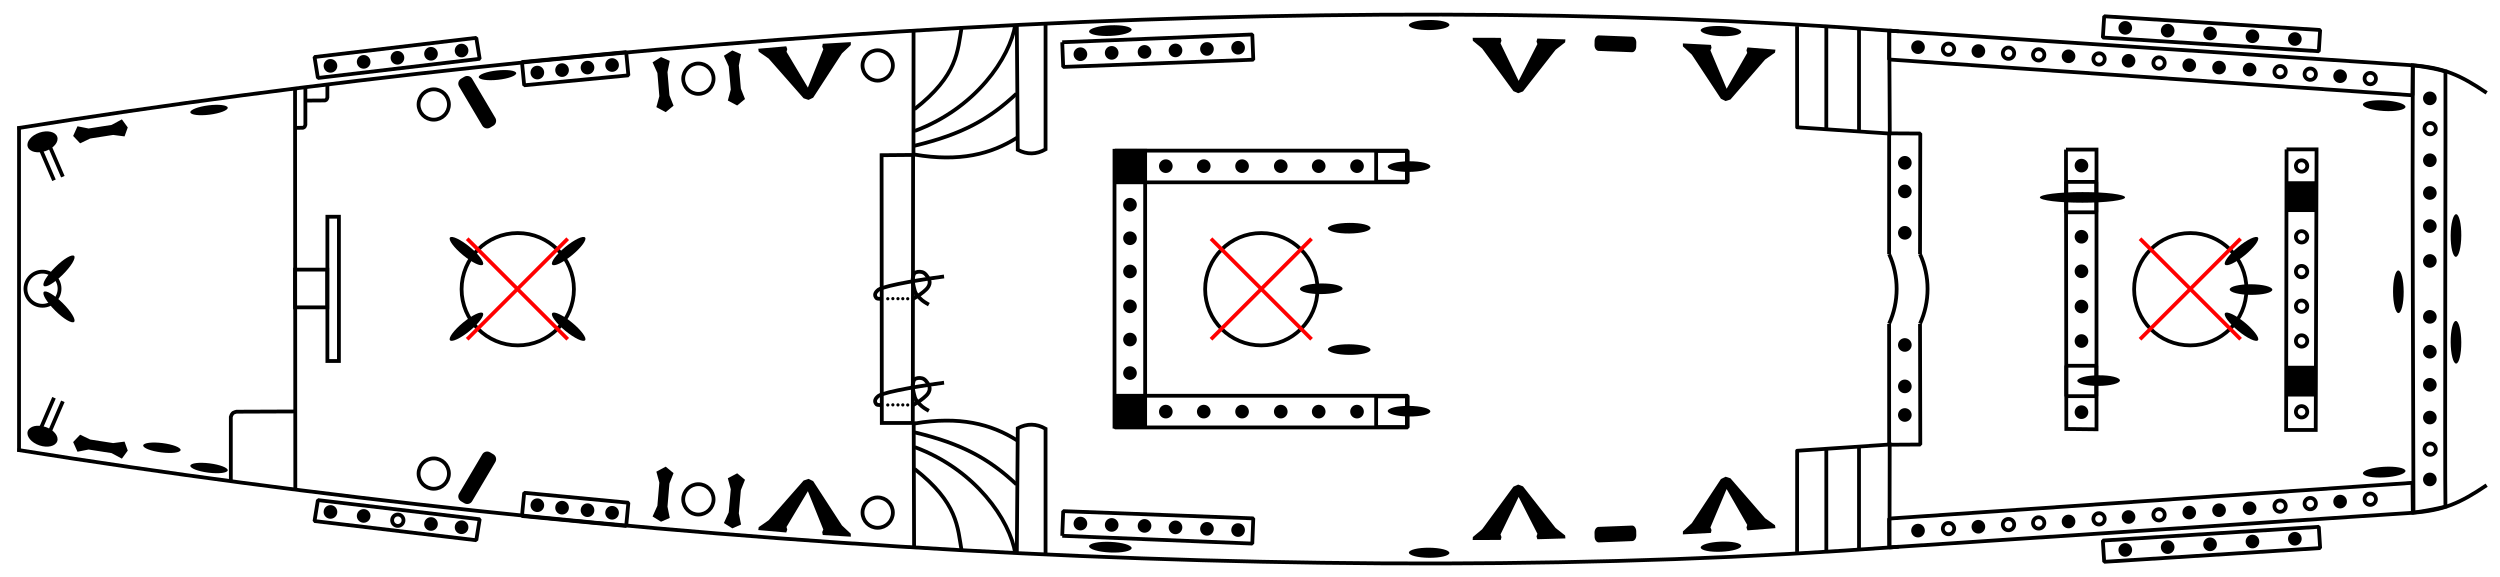
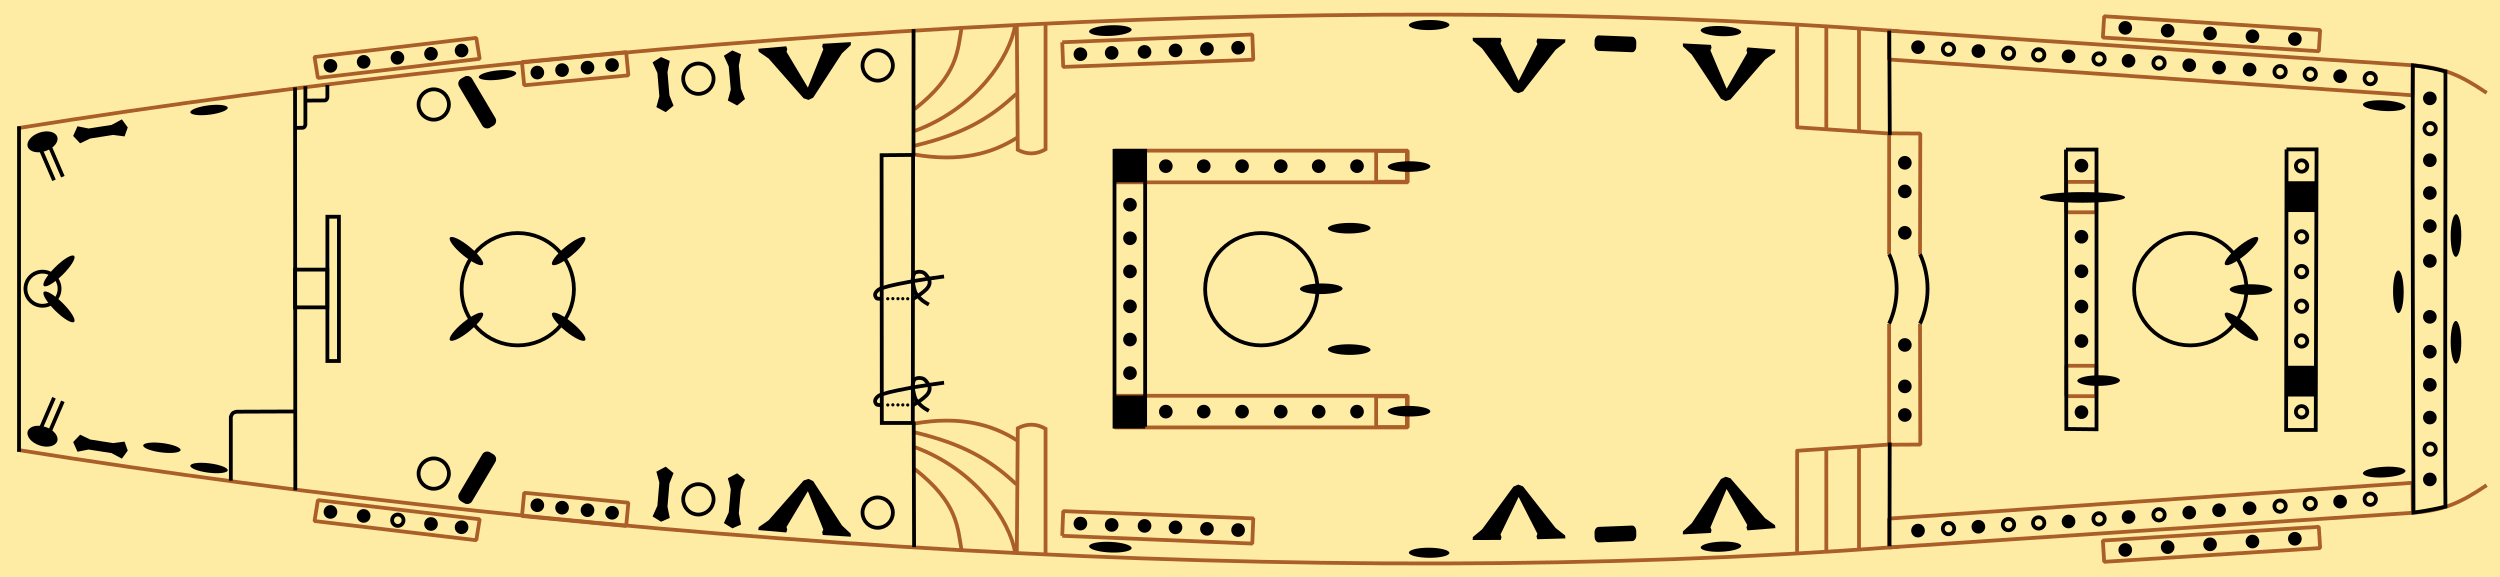
<svg xmlns="http://www.w3.org/2000/svg" xmlns:ns2="https://github.com/jolaf/rigging" xmlns:xlink="http://www.w3.org/1999/xlink" width="100%" height="100%" id="svg1" version="1.1" viewBox="1 -24 659 152">
  <defs id="defs1">
    <rect y="-0.809" x="277.269" height="146.642" width="220.711" id="deckMask" style="fill:currentColor" />
    <g id="mastMask" style="stroke:currentColor">
      <path id="path89" d="m 425.113,59.525 c 26.5,26.5 26.5,26.5 26.5,26.5 z" />
      <path id="path91" d="m 451.613,59.525 c -26.5,26.5 -26.5,26.5 -26.5,26.5 z" />
    </g>
    <circle r="4" cy="398.091" cx="160.871" id="pipe" style="stroke:currentColor" />
    <circle id="pin" r="1.8" cy="28.152" cx="567.539" style="fill:currentColor" transform="rotate(-8.297298)" class="aura" />
    <circle style="fill:none;stroke:currentColor" transform="rotate(-8.297298)" id="pinhole" cx="607.213" cy="138.775" r="1.5" />
    <ellipse transform="rotate(89.50973)" id="cleat" ry="5.615" rx="1.4" cy="-575.374" cx="3.721" style="fill:currentColor" class="aura" />
    <rect ry="1.5" y="72.319" x="396.501" height="15" width="4" id="lcleat" style="fill:currentColor" class="aura" />
    <path transform="matrix(0.8823634,0,0,1.004638,-152.5943,-25.94742)" d="m 215.31,40.277 -0.959,-2.798 v -6.102 l 0.959,-2.893 -2.499,-1.196 -2.652,1.196 1.162,2.893 v 6.102 l -1.161,2.798 2.652,1.514 z" id="xcleat" style="fill:currentColor" class="aura" />
    <path d="m 426.259,54.267 -8.424,-11.107 -2.479,-2.004 -0.067,-0.781 7.404,-0.102 0.204,0.747 -0.238,0.713 4.927,9.807 4.791,-9.773 -0.238,-0.713 0.204,-0.747 7.404,0.102 -0.067,0.781 -2.479,2.004 -8.424,11.107 -1.259,0.493 z" id="kevel" style="fill:currentColor" class="aura" />
    <rect transform="translate(-36.93956,-367.6302)" id="fist" width="8.109" height="8.109" x="324.097" y="408.336" style="fill:currentColor" class="aura" />
    <g id="tackle" transform="matrix(-1,0,0,1,657.0613,84.96837)">
      <ellipse transform="rotate(-18.74917,-1131.871,-71.94031)" ry="2.557" rx="4.104" cy="420.366" cx="-74.057" id="path4323" style="fill:currentColor" />
      <path style="stroke:currentColor" d="m 61.959,411.73 3.977,9.218" id="path4328" transform="translate(-36.93956,-367.6302)" />
      <path style="stroke:currentColor" id="path4325" d="m 59.623,412.677 3.977,9.218" transform="translate(-36.93956,-367.6302)" />
    </g>
    <g id="knot" transform="translate(380.0305,-105.3119)">
      <path style="fill:none;stroke:currentColor" id="path4249" d="m 298.721,455.173 c -3.993,0.489 -15.46,2.284 -17.267,3.472 -0.874,0.684 -1.281,1.456 -0.505,2.273 0.295,0.218 1.515,0.126 1.515,0.126" />
      <path style="fill:none;stroke:currentColor" d="m 290.64,461.044 c 0,0 1.792,-1.092 2.589,-1.768 0.499,-0.424 1.088,-0.913 1.357,-1.421 0.27,-0.508 0.393,-0.888 0.316,-1.452 -0.077,-0.564 -0.8,-1.72 -1.438,-2.147 -0.638,-0.427 -1.581,-0.414 -2.192,-0.158 -0.612,0.256 -0.566,0.713 -0.758,1.357 -0.191,0.644 0.115,1.993 0.284,2.715 0.169,0.722 0.251,1.043 0.6,1.61 0.349,0.567 0.988,1.204 1.547,1.673 0.559,0.469 1.768,1.136 1.768,1.136" id="path4251" />
      <circle r="0.426" cy="461.044" cx="283.884" id="path4253" style="fill:currentColor" />
      <circle style="fill:currentColor" id="circle4255" cx="285.226" cy="461.013" r="0.426" />
      <circle style="fill:currentColor" r="0.426" cy="461.028" cx="286.568" id="circle4257" />
      <circle style="fill:currentColor" id="circle4259" cx="287.846" cy="461.028" r="0.426" />
      <circle r="0.426" cy="461.044" cx="289.14" id="circle4261" style="fill:currentColor" />
    </g>
  </defs>
  <g id="layer1">
    <g id="background" />
+     <rect style="opacity:1;fill:#ffeca4;fill-opacity:1;fill-rule:evenodd;stroke:none;stroke-width:1.6;stroke-linecap:round;stroke-linejoin:round;stroke-miterlimit:4;stroke-dasharray:none;stroke-opacity:1;paint-order:markers fill stroke" id="rect6803" width="717.601" height="368.795" x="-20.988" y="-138.852" />
  </g>
  <g transform="translate(0,-20.6)" id="layer2">
    <g id="drawing">
-       <g id="portDrawing" style="fill:none;stroke:currentColor">
+       <g id="portDrawing" style="fill:none;stroke:#aa5f28">
        <path style="fill-rule:evenodd" d="M 5.599,30.388 C 160.19,5.668 347.851,-6.802 501.489,4.852 m 135.527,8.962 c 8.188,0.64 12.488,2.549 19.468,7.271" id="path4399" />
        <path class="rail" id="rect4158" d="m 499.005,4.684 c 0,0 138.012,9.13 138.012,9.13 0,0 -0.082,7.903 -0.082,7.903 0,0 -137.973,-9.434 -137.973,-9.434 0,0 0.044,-7.599 0.044,-7.599" style="fill-rule:evenodd;stroke-miterlimit:0" />
        <rect transform="matrix(0.997985,0.063452,-0.063107,0.998007,-36.91926,-367.6302)" class="rail" style="fill-rule:evenodd;stroke-linecap:round;stroke-miterlimit:0" id="rect4272" width="57.042" height="5.615" x="614.658" y="330.176" />
        <rect transform="translate(-36.91926,-367.6302)" class="solid" style="fill-rule:evenodd;stroke-miterlimit:0" id="rect4212" width="7.895" height="8.012" x="582.601" y="412.182" />
        <path class="rail" id="path4201" d="m 498.969,63.596 c 0,0 0.013,-31.846 0.013,-31.846 0,0 8.206,0.049 8.206,0.049 0,0 -0.072,31.797 -0.072,31.797" style="fill-rule:evenodd;stroke-miterlimit:0" />
        <g class="solid" id="g4442">
          <path style="fill-rule:evenodd;stroke-linejoin:round" d="m 474.71,3.488 c 0,0 0.018,26.671 0.018,26.671 0,0 24.696,1.671 24.696,1.671" id="path4436" />
          <path style="fill-rule:evenodd" d="m 491.034,31.603 c 0,0 0,-27.13 0,-27.13" id="path4438" />
          <path style="fill-rule:evenodd" d="m 482.413,30.658 c 0,0 0.006,-26.716 0.006,-26.716" id="path4440" />
        </g>
        <rect transform="translate(-36.91926,-367.6302)" class="solid" y="404.025" x="400.67" height="8.109" width="8.109" id="rect4227" style="fill-rule:evenodd;stroke-miterlimit:0" />
        <rect transform="translate(-36.91926,-367.6302)" class="rail" y="403.945" x="331.803" height="8.348" width="77.184" id="rect4231" style="fill-rule:evenodd;stroke-miterlimit:0" />
        <path class="rail" id="rect4238" d="m 281.003,7.737 c 0,0 50.101,-2.045 50.101,-2.045 0,0 0.262,6.643 0.262,6.643 0,0 -50.107,1.907 -50.107,1.907 0,0 -0.256,-6.505 -0.256,-6.505" style="fill-rule:evenodd;stroke-miterlimit:0" />
        <g class="solid" id="g2411">
          <path id="path4286" d="m 269.031,3.005 c 0,0 0.253,33.082 0.253,33.082 2.441,1.306 4.882,1.261 7.324,-0.126 0,0 0,-33.335 0,-33.335" style="fill-rule:evenodd" />
          <path id="path4302" d="m 242.135,37.35 c 11.722,2.006 20.149,-0.133 26.895,-4.419" style="fill-rule:evenodd" />
          <path id="path4300" d="m 242.099,35.007 c 12.578,-3.001 19.725,-7.042 26.841,-13.718" style="fill-rule:evenodd" />
          <path id="path4298" d="M 242.135,31.116 C 258.141,25.17 267.233,11.895 268.652,3.005" style="fill-rule:evenodd" />
          <path id="path4296" d="M 242.066,25.379 C 253.549,16.384 253.398,10.039 254.51,3.637" style="fill-rule:evenodd" />
        </g>
        <use transform="translate(71.49064,-384.2342)" height="100%" width="100%" id="use11168" xlink:href="#pipe" y="0" x="0" />
        <use transform="translate(24.2244,-380.7455)" height="100%" width="100%" id="use11170" xlink:href="#pipe" y="0" x="0" />
        <rect transform="rotate(-5.435147,-3891.007,205.0834)" class="rail" style="fill-rule:evenodd;stroke-miterlimit:0" id="rect4267" width="27.593" height="6.154" x="138.673" y="395.494" />
        <rect transform="matrix(0.993053,-0.117668,0.159682,0.987169,-36.91926,-367.6302)" class="rail" ry="0" y="391.192" x="58.768" height="5.599" width="42.94" id="rect4281" style="fill-rule:evenodd;stroke-miterlimit:0" />
        <use transform="translate(-45.53723,-373.9462)" height="100%" width="100%" id="use11166" xlink:href="#pipe" y="0" x="0" />
      </g>
      <use transform="matrix(1,0,0,-1,0,145.5797)" xlink:href="#portDrawing" id="use405" x="0" y="0" width="100%" height="100%" />
      <path class="rail" style="fill:none;stroke:currentColor" id="path4294" d="m 645.621,15.449 c -3.876,-1.16 -8.605,-1.635 -8.605,-1.635 -0.16,38.87 0.115,82.335 0.176,117.905 0,0 3.887,-0.461 8.424,-1.564 -0.182,-8.555 0.077,-111.18 0.004,-114.706 0,0 -2.6e-4,0 -2.6e-4,0" />
      <path class="rail" id="rect4333" d="m 603.734,35.978 c 0,0 7.908,0 7.908,0 0,0 -0.217,73.963 -0.217,73.963 0,0 -7.8,0 -7.8,0 0,0 0.108,-73.963 0.108,-73.963" style="fill:none;stroke:currentColor" />
      <circle class="solid" r="14.805" cy="72.838" cx="578.359" id="path4330" style="fill:none;stroke:currentColor" />
      <path class="rail" id="rect4326" d="m 545.591,36.028 c 0,0 8.047,0 8.047,0 0,0 0,73.736 0,73.736 0,0 -7.955,-0.091 -7.955,-0.091 0,0 -0.091,-73.645 -0.091,-73.645" style="fill:none;stroke:currentColor" />
      <g class="solid" style="fill:none;stroke:currentColor" id="g4318">
        <path d="m 507.125,63.596 c 1.304,2.875 1.979,5.997 1.979,9.164 0,3.167 -0.675,6.288 -1.979,9.164" id="path4211" />
        <path d="m 498.978,63.596 c 1.304,2.875 1.979,5.997 1.979,9.164 0,3.167 -0.675,6.288 -1.979,9.164" id="path4312" />
      </g>
      <path style="fill:none;stroke:currentColor" d="m 499.075,140.577 c 0,0 0.05,-27.332 0.05,-27.332 m 0.022,-81.024 c 0,0 -0.143,-27.537 -0.143,-27.537" id="path4434" />
      <circle class="solid " style="fill:none;stroke:currentColor" id="circle327" cx="333.481" cy="72.838" r="14.805" />
      <path class="rail" style="fill:none;stroke:currentColor" d="m 302.86,109.064 c 0,0 -8.075,0 -8.075,0 0,0 0,-72.72 0,-72.72 0,0 8.075,0 8.075,0 0,0 0,72.72 0,72.72" id="path4336" />
      <path id="path4288" d="m 241.953,140.828 c 0,0 -0.103,-33.102 -0.103,-33.102 M 241.79,37.765 c 0,0 0.024,-33.476 0.024,-33.476" style="fill:none;stroke:currentColor" />
      <path class="solid" style="fill:none;stroke:currentColor" d="m 241.694,37.439 c 0,0 -8.306,0.069 -8.306,0.069 -0.004,16.806 0.062,53.776 0.058,70.582 0,0 8.168,0 8.168,0 0.004,-16.806 0.076,-53.845 0.08,-70.651 0,0 0,-5e-5 0,-5e-5" id="path4060" />
      <circle class="solid" r="14.805" cy="72.838" cx="137.481" id="circle329" style="fill:none;stroke:currentColor" />
      <rect class="solid" y="53.73" x="87.298" height="38.031" width="3.041" id="rect4322" style="fill:none;stroke:currentColor" />
      <rect class="solid" y="67.672" x="78.789" height="9.949" width="8.482" id="rect4317" style="fill:none;stroke:currentColor" />
      <path class="solid" style="fill:none;stroke:currentColor" d="m 87.296,19.031 c 0,0 0,3.28 0,3.28 -0.175,0.713 -0.438,0.672 -0.685,0.766 0,0 -5.025,0.035 -5.025,0.035" id="path4887" />
      <path class="solid" id="path4306" d="m 81.496,19.331 c 0,0 0,10.18 0,10.18 -0.175,0.713 -0.438,0.672 -0.685,0.766 0,0 -2.226,0.035 -2.226,0.035" style="fill:none;stroke:currentColor" />
      <path style="fill:none;stroke:currentColor" d="m 78.845,125.846 c 0,0 -0.072,-106.204 -0.072,-106.204" id="path4304" />
      <path class="solid" style="fill:none;stroke:currentColor" d="m 61.845,123.311 c 0,0 0,-16.814 0,-16.814 0.389,-1.278 0.973,-1.205 1.523,-1.374 0,0 15.251,-0.062 15.251,-0.062" id="path4412" />
      <circle class="solid" r="4.495" cy="72.707" cx="12.204" id="circle4314" style="fill:none;stroke:currentColor" />
      <path id="path4069" d="m 6.016,115.679 c 0,0 0,-85.785 0,-85.785" style="fill:none;stroke:currentColor" />
    </g>
  </g>
  <g transform="translate(0,-20.6)" id="layer3" style="display:none">
    <g style="color:#ffffff" class="modeDependent which" id="deckMasks">
      <use style="stroke-width:1.001" height="100%" width="100%" y="0" x="0" transform="matrix(0.7178498,0,0,1,299.4258,0)" ns2:deck="fore" class="deckMask" xlink:href="#deckMask" id="use758" />
      <use style="stroke-width:0.999" transform="matrix(1.00258,0,0,1,-0.8020163,0)" height="100%" width="100%" y="0" x="0" ns2:deck="main" class="deckMask" xlink:href="#deckMask" id="use760" />
      <use style="stroke-width:1.01" height="100%" width="100%" y="0" x="0" transform="matrix(1.23109,0,0,1,-335.8762,0)" ns2:deck="stern" class="deckMask" xlink:href="#deckMask" id="use668" />
    </g>
  </g>
-   <g transform="translate(0,-20.6)" id="layer4">
+   <g transform="translate(0,-20.6)" id="layer4" style="display:none">
    <g style="color:#ff0000" class="modeDependent where" id="mastMasks">
      <use height="100%" width="100%" y="0" x="0" transform="translate(140)" ns2:mast="fore" class="mastMask" xlink:href="#mastMask" id="use89" />
      <use height="100%" width="100%" y="0" x="0" transform="translate(-104.8899)" ns2:mast="main" class="mastMask" xlink:href="#mastMask" id="use336" />
      <use height="100%" width="100%" y="0" x="0" transform="translate(-300.9661)" ns2:mast="mizzen" class="mastMask" xlink:href="#mastMask" id="use338" />
    </g>
  </g>
  <g transform="translate(0,-20.6)" id="layer5">
    <g transform="translate(0.02029647,-7.1415848e-6)" id="points">
      <g ns2:side="port" id="g1143" ns2:rail="behindFront" ns2:deck="fore">
        <use height="100%" width="100%" transform="rotate(-89.09961,642.2966,-8.333565)" id="use4877" xlink:href="#cleat" y="0" x="0" />
      </g>
      <g ns2:side="starboard" ns2:deck="fore" ns2:rail="behindFront" id="g347" transform="matrix(1,0,0,-1,0,145.5058)">
        <use x="0" y="0" xlink:href="#cleat" id="use345" transform="rotate(-89.09961,642.2966,-8.333565)" width="100%" height="100%" />
      </g>
      <g ns2:side="port" transform="translate(0,-1.124999)" ns2:isAcross="true" id="g4296" ns2:rail="frontRail" ns2:deck="fore">
        <use height="100%" width="100%" transform="translate(75.82837,120.558)" id="use4878" xlink:href="#pin" y="0" x="0" />
        <use height="100%" width="100%" transform="translate(75.82837,111.3648)" id="use4880" xlink:href="#pin" y="0" x="0" />
        <use height="100%" width="100%" transform="translate(75.82837,102.6395)" id="use4882" xlink:href="#pin" y="0" x="0" />
        <use height="100%" width="100%" transform="translate(75.82833,94.00795)" id="use4886" xlink:href="#pin" y="0" x="0" />
        <use height="100%" width="100%" transform="translate(20.68006,-18.06192)" id="use4884" xlink:href="#pinhole" y="0" x="0" />
        <use height="100%" width="100%" transform="translate(75.82833,77.69545)" id="use4888" xlink:href="#pin" y="0" x="0" />
      </g>
      <g ns2:side="starboard" ns2:deck="fore" ns2:rail="frontRail" id="g361" ns2:isAcross="true" transform="matrix(1,0,0,-1,0,146.6308)">
        <use x="0" y="0" xlink:href="#pin" id="use349" transform="translate(75.82837,120.558)" width="100%" height="100%" />
        <use x="0" y="0" xlink:href="#pin" id="use351" transform="translate(75.82837,111.3648)" width="100%" height="100%" />
        <use x="0" y="0" xlink:href="#pin" id="use353" transform="translate(75.82837,102.6395)" width="100%" height="100%" />
        <use x="0" y="0" xlink:href="#pin" id="use355" transform="translate(75.82833,94.00795)" width="100%" height="100%" />
        <use x="0" y="0" xlink:href="#pinhole" id="use357" transform="translate(20.68006,-18.06192)" width="100%" height="100%" />
        <use x="0" y="0" xlink:href="#pin" id="use359" transform="translate(75.82833,77.69545)" width="100%" height="100%" />
      </g>
      <g ns2:side="port" transform="rotate(-33.82482,358.4877,-866.822)" ns2:deck="fore" ns2:rail="onDeckFront" id="g826">
        <use height="100%" width="100%" transform="rotate(37.61055,293.7698,-704.8099)" id="use4869" xlink:href="#cleat" y="0" x="0" />
      </g>
      <g transform="rotate(90,336.0643,324.3645)" ns2:deck="fore" ns2:side="center" ns2:rail="onDeckFront" id="g4125">
        <use x="0" y="0" xlink:href="#cleat" id="use4123" transform="rotate(0.2410182,-6431.205,-116512.54)" width="100%" height="100%" />
      </g>
      <g ns2:side="starboard" id="g365" ns2:rail="onDeckFront" ns2:deck="fore" transform="matrix(0.8307434,0.5566555,0.5566555,-0.8307434,543.1976,92.66701)">
        <use x="0" y="0" xlink:href="#cleat" id="use363" transform="rotate(37.61055,293.7698,-704.8099)" width="100%" height="100%" />
      </g>
      <g ns2:side="port" transform="rotate(3.868472,821.8682,-178.4431)" id="g4304" ns2:rail="sideRail" ns2:deck="fore">
        <use height="100%" width="100%" transform="translate(-45.72429,83.92364)" id="use4842" xlink:href="#pin" y="0" x="0" />
        <use height="100%" width="100%" transform="translate(-92.89051,-19.82658)" id="use4838" xlink:href="#pinhole" y="0" x="0" />
        <use height="100%" width="100%" transform="translate(-29.78216,83.87078)" id="use4840" xlink:href="#pin" y="0" x="0" />
        <use height="100%" width="100%" transform="translate(-77.0407,-19.84125)" id="use4836" xlink:href="#pinhole" y="0" x="0" />
        <use height="100%" width="100%" transform="translate(-69.07567,-19.94292)" id="use4834" xlink:href="#pinhole" y="0" x="0" />
        <use height="100%" width="100%" transform="translate(-5.974521,83.64781)" id="use4832" xlink:href="#pin" y="0" x="0" />
        <use height="100%" width="100%" transform="translate(-53.12793,-19.94072)" id="use4830" xlink:href="#pinhole" y="0" x="0" />
        <use height="100%" width="100%" transform="translate(9.885951,83.76302)" id="use4828" xlink:href="#pin" y="0" x="0" />
        <use height="100%" width="100%" transform="translate(-37.27823,-19.94317)" id="use4826" xlink:href="#pinhole" y="0" x="0" />
        <use height="100%" width="100%" transform="translate(25.92968,83.85081)" id="use4824" xlink:href="#pin" y="0" x="0" />
        <use height="100%" width="100%" transform="translate(33.81339,83.936)" id="use4822" xlink:href="#pin" y="0" x="0" />
        <use height="100%" width="100%" transform="translate(41.8784,83.90932)" id="use4820" xlink:href="#pin" y="0" x="0" />
        <use height="100%" width="100%" transform="translate(-5.28586,-19.8119)" id="use4816" xlink:href="#pinhole" y="0" x="0" />
        <use height="100%" width="100%" transform="translate(2.687874,-19.6877)" id="use4818" xlink:href="#pinhole" y="0" x="0" />
        <use height="100%" width="100%" transform="translate(65.80175,84.04969)" id="use4814" xlink:href="#pin" y="0" x="0" />
        <use height="100%" width="100%" transform="translate(18.54907,-19.60354)" id="use4812" xlink:href="#pinhole" y="0" x="0" />
      </g>
      <g ns2:side="starboard" ns2:deck="fore" ns2:rail="sideRail" id="g399" transform="matrix(0.9977215,-0.06746628,-0.06746628,-0.9977215,-10.16631,201.3608)">
        <use x="0" y="0" xlink:href="#pin" id="use367" transform="translate(-45.72429,83.92364)" width="100%" height="100%" />
        <use x="0" y="0" xlink:href="#pinhole" id="use369" transform="translate(-92.89051,-19.82658)" width="100%" height="100%" />
        <use x="0" y="0" xlink:href="#pin" id="use371" transform="translate(-29.78216,83.87078)" width="100%" height="100%" />
        <use x="0" y="0" xlink:href="#pinhole" id="use373" transform="translate(-77.0407,-19.84125)" width="100%" height="100%" />
        <use x="0" y="0" xlink:href="#pinhole" id="use375" transform="translate(-69.07567,-19.94292)" width="100%" height="100%" />
        <use x="0" y="0" xlink:href="#pin" id="use377" transform="translate(-5.974521,83.64781)" width="100%" height="100%" />
        <use x="0" y="0" xlink:href="#pinhole" id="use379" transform="translate(-53.12793,-19.94072)" width="100%" height="100%" />
        <use x="0" y="0" xlink:href="#pin" id="use381" transform="translate(9.885951,83.76302)" width="100%" height="100%" />
        <use x="0" y="0" xlink:href="#pinhole" id="use383" transform="translate(-37.27823,-19.94317)" width="100%" height="100%" />
        <use x="0" y="0" xlink:href="#pin" id="use385" transform="translate(25.92968,83.85081)" width="100%" height="100%" />
        <use x="0" y="0" xlink:href="#pin" id="use387" transform="translate(33.81339,83.936)" width="100%" height="100%" />
        <use x="0" y="0" xlink:href="#pin" id="use389" transform="translate(41.8784,83.90932)" width="100%" height="100%" />
        <use x="0" y="0" xlink:href="#pinhole" id="use391" transform="translate(-5.28586,-19.8119)" width="100%" height="100%" />
        <use x="0" y="0" xlink:href="#pinhole" id="use393" transform="translate(2.687874,-19.6877)" width="100%" height="100%" />
        <use x="0" y="0" xlink:href="#pin" id="use395" transform="translate(65.80175,84.04969)" width="100%" height="100%" />
        <use x="0" y="0" xlink:href="#pinhole" id="use397" transform="translate(18.54907,-19.60354)" width="100%" height="100%" />
      </g>
      <g ns2:side="port" ns2:rail="shroudsRail" ns2:deck="fore" id="g5102" transform="rotate(3.769449,6421.582,-164.8964)">
        <use height="100%" width="100%" transform="translate(19.31865,442.8958)" id="use4845" xlink:href="#pin" y="0" x="0" />
        <use height="100%" width="100%" transform="translate(30.51896,442.8958)" id="use4847" xlink:href="#pin" y="0" x="0" />
        <use height="100%" width="100%" transform="translate(41.71926,442.8958)" id="use4849" xlink:href="#pin" y="0" x="0" />
        <use height="100%" width="100%" transform="translate(52.91861,442.8958)" id="use4851" xlink:href="#pin" y="0" x="0" />
        <use height="100%" width="100%" transform="translate(64.11891,442.8958)" id="use4853" xlink:href="#pin" y="0" x="0" />
      </g>
      <g ns2:side="starboard" transform="matrix(0.9978367,-0.06574184,-0.06574184,-0.9978367,3.051441,568.0292)" id="g412" ns2:deck="fore" ns2:rail="shroudsRail">
        <use x="0" y="0" xlink:href="#pin" id="use401" transform="translate(19.31865,442.8958)" width="100%" height="100%" />
        <use x="0" y="0" xlink:href="#pin" id="use403" transform="translate(30.51896,442.8958)" width="100%" height="100%" />
        <use x="0" y="0" xlink:href="#pin" id="use406" transform="translate(41.71926,442.8958)" width="100%" height="100%" />
        <use x="0" y="0" xlink:href="#pin" id="use408" transform="translate(52.91861,442.8958)" width="100%" height="100%" />
        <use x="0" y="0" xlink:href="#pin" id="use410" transform="translate(64.11891,442.8958)" width="100%" height="100%" />
      </g>
      <g ns2:side="port" id="g5002" transform="translate(0.5268181)">
        <use x="0" y="0" xlink:href="#pinhole" id="use4991" transform="translate(-13.73291,18.49365)" width="100%" height="100%" />
        <use x="0" y="0" xlink:href="#pinhole" id="use4989" transform="translate(-13.73291,9.333698)" width="100%" height="100%" />
        <use x="0" y="0" xlink:href="#pinhole" id="use4987" transform="translate(-13.73291,-9.338379)" width="100%" height="100%" />
      </g>
      <g ns2:side="starboard" transform="matrix(1,0,0,-1,0.5268181,145.5058)" id="g424">
        <use height="100%" width="100%" transform="translate(-13.73291,18.49365)" id="use418" xlink:href="#pinhole" y="0" x="0" />
        <use height="100%" width="100%" transform="translate(-13.73291,9.333698)" id="use420" xlink:href="#pinhole" y="0" x="0" />
        <use height="100%" width="100%" transform="translate(-13.73291,-9.338379)" id="use422" xlink:href="#pinhole" y="0" x="0" />
      </g>
      <g ns2:side="port" transform="translate(316.2579,3.526502)" id="g1149" ns2:rail="frontFists" ns2:deck="fore">
        <use x="0" y="0" xlink:href="#fist" transform="translate(0.1057145,0.1483681)" id="use10664" width="100%" height="100%" />
      </g>
      <g ns2:side="starboard" ns2:deck="fore" ns2:rail="frontFists" id="g416" transform="matrix(1,0,0,-1,316.2579,141.9793)">
        <use height="100%" width="100%" id="use414" transform="translate(0.1057145,0.1483681)" xlink:href="#fist" y="0" x="0" />
      </g>
      <g ns2:side="port" ns2:deck="fore" ns2:rail="atMastFront" id="g1383" transform="translate(446.7934,-2.641305)">
        <use height="100%" width="100%" transform="matrix(0.766927,-0.6417344,-0.6417344,-0.766927,-297.0064,433.7506)" id="use1381" xlink:href="#cleat" y="0" x="0" />
      </g>
      <g transform="rotate(-34.40732,594.5959,75.74982)" id="g1173" ns2:side="center" ns2:rail="atMastFront" ns2:deck="fore">
        <use height="100%" width="100%" transform="rotate(35.2787,468.5599,68.43304)" id="use4860" xlink:href="#cleat" y="0" x="0" />
      </g>
      <g ns2:side="starboard" transform="matrix(1,0,0,-1,446.7934,148.1471)" id="g428" ns2:rail="atMastFront" ns2:deck="fore">
        <use x="0" y="0" xlink:href="#cleat" id="use426" transform="matrix(0.766927,-0.6417344,-0.6417344,-0.766927,-297.0064,433.7506)" width="100%" height="100%" />
      </g>
      <g ns2:side="port" transform="translate(0.175606)" ns2:isAcross="true" id="g4334" ns2:rail="behindMastRail" ns2:deck="fore">
        <use height="100%" width="100%" transform="translate(-16.18084,122.1517)" id="use4920" xlink:href="#pin" y="0" x="0" />
        <use height="100%" width="100%" transform="translate(-16.18084,113.0523)" id="use4922" xlink:href="#pin" y="0" x="0" />
        <use height="100%" width="100%" transform="translate(-16.18084,94.30326)" id="use4924" xlink:href="#pin" y="0" x="0" />
      </g>
      <g ns2:side="starboard" ns2:deck="fore" ns2:rail="behindMastRail" id="g436" ns2:isAcross="true" transform="matrix(1,0,0,-1,0.175606,145.5058)">
        <use x="0" y="0" xlink:href="#pin" id="use430" transform="translate(-16.18084,122.1517)" width="100%" height="100%" />
        <use x="0" y="0" xlink:href="#pin" id="use432" transform="translate(-16.18084,113.0523)" width="100%" height="100%" />
        <use x="0" y="0" xlink:href="#pin" id="use434" transform="translate(-16.18084,94.30326)" width="100%" height="100%" />
      </g>
      <g ns2:side="port" style="stroke-width:0.707" ns2:deck="fore" ns2:rail="backPillars" id="g4131" transform="matrix(1.614932,-0.5899143,1.179829,0.8074658,-408.6204,335.4104)">
        <use x="0" y="0" xlink:href="#cleat" id="use4129" transform="rotate(-143.4218,574.4299,28.15793)" width="100%" height="100%" />
      </g>
      <g transform="rotate(-37.95442,558.9899,98.50181)" id="g1179" ns2:rail="backPillars" ns2:side="starboard" ns2:deck="fore">
        <use height="100%" width="100%" transform="rotate(37.99271,427.0698,18.63686)" id="use4857" xlink:href="#cleat" y="0" x="0" />
      </g>
      <g ns2:side="port" transform="translate(-7.225649,-5.437401)" ns2:isAcross="true" id="g4384" ns2:rail="backRail" ns2:deck="fore">
        <use height="100%" width="100%" transform="translate(-55.34016,117.4538)" id="use4905" xlink:href="#pin" y="0" x="0" />
        <use height="100%" width="100%" transform="translate(-55.34016,106.5357)" id="use4907" xlink:href="#pin" y="0" x="0" />
        <use height="100%" width="100%" transform="translate(-55.34016,98.99535)" id="use4909" xlink:href="#pin" y="0" x="0" />
      </g>
      <g ns2:side="starboard" ns2:deck="fore" ns2:rail="backRail" id="g444" ns2:isAcross="true" transform="matrix(1,0,0,-1,-7.225649,150.9432)">
        <use x="0" y="0" xlink:href="#pin" id="use438" transform="translate(-55.34016,117.4538)" width="100%" height="100%" />
        <use x="0" y="0" xlink:href="#pin" id="use440" transform="translate(-55.34016,106.5357)" width="100%" height="100%" />
        <use x="0" y="0" xlink:href="#pin" id="use442" transform="translate(-55.34016,98.99535)" width="100%" height="100%" />
      </g>
      <g ns2:side="port" id="g4357" ns2:rail="bulwark" ns2:deck="main">
        <use height="100%" width="100%" transform="matrix(0.9507373,0,0,0.9507373,-169.3395,4.341369)" id="use4933" xlink:href="#cleat" y="0" x="0" />
        <use height="100%" width="100%" transform="rotate(0.9,2554.819,-1639.258)" id="use4825" xlink:href="#kevel" y="0" x="0" />
        <use style="stroke-width:1.167" height="100%" width="100%" transform="matrix(-0.01971953,1.022046,-0.7328132,-0.02912583,493.1532,-396.8143)" id="use4944" xlink:href="#lcleat" y="0" x="0" />
        <use height="100%" width="100%" transform="matrix(0.9503867,0.04800109,-0.04800109,0.9503867,-92.27082,-21.67918)" id="use4918" xlink:href="#cleat" y="0" x="0" />
        <use height="100%" width="100%" transform="rotate(3.768461,921.2961,469.4407)" id="use4823" xlink:href="#kevel" y="0" x="0" />
      </g>
      <g ns2:side="starboard" ns2:deck="main" ns2:rail="bulwark" id="g456" transform="matrix(1,0,0,-1,0,145.5058)">
        <use x="0" y="0" xlink:href="#cleat" id="use446" transform="matrix(0.9507373,0,0,0.9507373,-169.3395,4.341369)" width="100%" height="100%" />
        <use x="0" y="0" xlink:href="#kevel" id="use448" transform="rotate(0.9,2554.819,-1639.258)" width="100%" height="100%" />
        <use x="0" y="0" xlink:href="#lcleat" id="use450" transform="matrix(-0.01971953,1.022046,-0.7328132,-0.02912583,493.1532,-396.8143)" width="100%" height="100%" style="stroke-width:1.167" />
        <use x="0" y="0" xlink:href="#cleat" id="use452" transform="matrix(0.9503867,0.04800109,-0.04800109,0.9503867,-92.27082,-21.67918)" width="100%" height="100%" />
        <use x="0" y="0" xlink:href="#kevel" id="use454" transform="rotate(3.768461,921.2961,469.4407)" width="100%" height="100%" />
      </g>
      <g ns2:side="port" transform="translate(0.3998641,-4.50021)" id="g1161" ns2:rail="frontPillars" ns2:deck="main">
        <use height="100%" width="100%" transform="translate(-203.3822,46.21481)" id="use4893" xlink:href="#cleat" y="0" x="0" />
      </g>
      <g ns2:side="starboard" ns2:deck="main" ns2:rail="frontPillars" id="g460" transform="matrix(1,0,0,-1,0.3998641,150.006)">
        <use x="0" y="0" xlink:href="#cleat" id="use458" transform="translate(-203.3822,46.21481)" width="100%" height="100%" />
      </g>
      <g ns2:side="port" transform="translate(-10.63606,4.599977)" id="g1164" ns2:rail="onDeckFront" ns2:deck="main">
        <use height="100%" width="100%" transform="translate(-208.1147,53.35763)" id="use4897" xlink:href="#cleat" y="0" x="0" />
      </g>
      <g ns2:side="starboard" ns2:deck="main" ns2:rail="onDeckFront" id="g464" transform="matrix(1,0,0,-1,-10.63606,140.9059)">
        <use x="0" y="0" xlink:href="#cleat" id="use462" transform="translate(-208.1147,53.35763)" width="100%" height="100%" />
      </g>
      <g transform="rotate(90,350.4549,71.5286)" id="g1194" ns2:side="center" ns2:rail="atMastFront" ns2:deck="main">
        <use height="100%" width="100%" transform="rotate(90,426.5546,-76.11092)" id="use4911" xlink:href="#cleat" y="0" x="0" />
      </g>
      <g ns2:side="port" transform="translate(7.599995,-4.399712)" id="g4366" ns2:rail="sideMastRail" ns2:deck="main">
        <use height="100%" width="100%" transform="translate(-264.9702,98.84545)" id="use4789" xlink:href="#pin" y="0" x="0" />
        <use height="100%" width="100%" transform="translate(-254.9702,98.84545)" id="use4791" xlink:href="#pin" y="0" x="0" />
        <use height="100%" width="100%" transform="translate(-244.8712,98.84545)" id="use4793" xlink:href="#pin" y="0" x="0" />
        <use height="100%" width="100%" transform="translate(-234.6702,98.84545)" id="use4795" xlink:href="#pin" y="0" x="0" />
        <use height="100%" width="100%" transform="translate(-224.6702,98.84545)" id="use4799" xlink:href="#pin" y="0" x="0" />
        <use height="100%" width="100%" transform="translate(-214.5712,98.84545)" id="use4801" xlink:href="#pin" y="0" x="0" />
      </g>
      <g ns2:side="starboard" ns2:deck="main" ns2:rail="sideMastRail" id="g478" transform="matrix(1,0,0,-1,7.599995,149.9056)">
        <use x="0" y="0" xlink:href="#pin" id="use466" transform="translate(-264.9702,98.84545)" width="100%" height="100%" />
        <use x="0" y="0" xlink:href="#pin" id="use468" transform="translate(-254.9702,98.84545)" width="100%" height="100%" />
        <use x="0" y="0" xlink:href="#pin" id="use470" transform="translate(-244.8712,98.84545)" width="100%" height="100%" />
        <use x="0" y="0" xlink:href="#pin" id="use472" transform="translate(-234.6702,98.84545)" width="100%" height="100%" />
        <use x="0" y="0" xlink:href="#pin" id="use474" transform="translate(-224.6702,98.84545)" width="100%" height="100%" />
        <use x="0" y="0" xlink:href="#pin" id="use476" transform="translate(-214.5712,98.84545)" width="100%" height="100%" />
      </g>
      <g ns2:side="port" transform="translate(7.600336,-4.299942)" id="g1158" ns2:rail="backFists" ns2:deck="main">
        <use height="100%" width="100%" id="use9904" transform="translate(0.1057145,0.1483681)" xlink:href="#fist" y="0" x="0" />
      </g>
      <g ns2:side="starboard" ns2:deck="main" ns2:rail="backFists" id="g482" transform="matrix(1,0,0,-1,7.600336,149.8058)">
        <use x="0" y="0" xlink:href="#fist" transform="translate(0.1057145,0.1483681)" id="use480" width="100%" height="100%" />
      </g>
      <g ns2:side="port" transform="translate(7.500264,-0.8001341)" ns2:isAcross="true" id="g4374" ns2:rail="behindMastRail" ns2:deck="main">
        <use id="use11352" height="100%" width="100%" transform="translate(-274.3165,122.9979)" xlink:href="#pin" y="0" x="0" />
        <use x="0" y="0" xlink:href="#pin" transform="translate(-274.3165,114.247)" width="100%" height="100%" id="use11350" />
        <use id="use11281" height="100%" width="100%" transform="translate(-274.3165,105.4078)" xlink:href="#pin" y="0" x="0" />
      </g>
      <g ns2:side="starboard" ns2:deck="main" ns2:rail="behindMastRail" id="g490" ns2:isAcross="true" transform="matrix(1,0,0,-1,7.500264,146.306)">
        <use x="0" y="0" xlink:href="#pin" transform="translate(-274.3165,122.9979)" width="100%" height="100%" id="use484" />
        <use id="use486" height="100%" width="100%" transform="translate(-274.3165,114.247)" xlink:href="#pin" y="0" x="0" />
        <use x="0" y="0" xlink:href="#pin" transform="translate(-274.3165,105.4078)" width="100%" height="100%" id="use488" />
      </g>
      <g ns2:side="port" transform="rotate(-2.277394,278.9201,10.61171)" id="g4358" ns2:rail="sideRail" ns2:deck="main">
        <use height="100%" width="100%" transform="translate(-279.9012,65.20606)" id="use1167" xlink:href="#pin" y="0" x="0" />
        <use height="100%" width="100%" transform="translate(-271.65,65.18004)" id="use1169" xlink:href="#pin" y="0" x="0" />
        <use transform="translate(-262.9858,65.26682)" height="100%" width="100%" id="use1173" xlink:href="#pin" y="0" x="0" />
        <use transform="translate(-254.8141,65.20295)" height="100%" width="100%" id="use1171" xlink:href="#pin" y="0" x="0" />
        <use transform="translate(-246.5153,65.1477)" height="100%" width="100%" id="use1175" xlink:href="#pin" y="0" x="0" />
        <use transform="translate(-238.3006,65.15241)" height="100%" width="100%" id="use1177" xlink:href="#pin" y="0" x="0" />
      </g>
      <g ns2:side="starboard" ns2:deck="main" ns2:rail="sideRail" id="g504" transform="matrix(0.9992102,0.03973756,0.03973756,-0.9992102,-0.2013785,134.4138)">
        <use x="0" y="0" xlink:href="#pin" id="use492" transform="translate(-279.9012,65.20606)" width="100%" height="100%" />
        <use x="0" y="0" xlink:href="#pin" id="use494" transform="translate(-271.65,65.18004)" width="100%" height="100%" />
        <use x="0" y="0" xlink:href="#pin" id="use496" width="100%" height="100%" transform="translate(-262.9858,65.26682)" />
        <use x="0" y="0" xlink:href="#pin" id="use498" width="100%" height="100%" transform="translate(-254.8141,65.20295)" />
        <use x="0" y="0" xlink:href="#pin" id="use500" width="100%" height="100%" transform="translate(-246.5153,65.1477)" />
        <use x="0" y="0" xlink:href="#pin" id="use502" width="100%" height="100%" transform="translate(-238.3006,65.15241)" />
      </g>
      <g ns2:side="port" transform="rotate(0.2,349.3027,-2298.312)" id="g1155" ns2:rail="aboveRail" ns2:deck="main">
        <use height="100%" width="100%" transform="rotate(-2.286556,590.1595,6858.634)" id="use4885" xlink:href="#cleat" y="0" x="0" />
      </g>
      <g ns2:side="starboard" ns2:deck="main" ns2:rail="aboveRail" id="g508" transform="matrix(0.9999939,-0.00349065,-0.00349065,-0.9999939,-8.020479,146.7391)">
        <use x="0" y="0" xlink:href="#cleat" id="use506" transform="rotate(-2.286556,590.1595,6858.634)" width="100%" height="100%" />
      </g>
      <g ns2:side="port" id="g4431" ns2:rail="bulwark" ns2:deck="stern">
        <use height="100%" width="100%" transform="rotate(-30.63951,159.9154,547.6488)" id="use4925" xlink:href="#lcleat" y="0" x="0" />
        <use x="0" y="0" xlink:href="#cleat" id="use4079" transform="matrix(0.8798008,-0.08677511,0.08677511,0.8798008,-374.0032,67.39124)" width="100%" height="100%" />
        <use height="100%" width="100%" transform="rotate(-4.837746,225.6209,-1651.096)" id="use4873" xlink:href="#xcleat" y="0" x="0" />
        <use height="100%" width="100%" transform="rotate(-5.037746,210.3914,-1799.66)" id="use4854" xlink:href="#xcleat" y="0" x="0" />
        <use height="100%" width="100%" transform="rotate(-4.173245,-116.355,2967.573)" id="use4862" xlink:href="#kevel" y="0" x="0" />
      </g>
      <g id="g4331" ns2:rail="bulwark" ns2:side="starboard" ns2:deck="stern" transform="matrix(1,0,0,-1,0,145.7699)">
        <use height="100%" width="100%" transform="rotate(-30.63951,159.3454,547.4926)" id="use4329" xlink:href="#lcleat" y="0" x="0" />
        <use height="100%" width="100%" transform="rotate(-4.837746,225.6209,-1651.096)" id="use4325" xlink:href="#xcleat" y="0" x="0" />
        <use height="100%" width="100%" transform="rotate(-5.037746,210.3914,-1799.66)" id="use4323" xlink:href="#xcleat" y="0" x="0" />
        <use height="100%" width="100%" transform="rotate(-4.173245,-116.355,2967.573)" id="use4321" xlink:href="#kevel" y="0" x="0" />
      </g>
      <g transform="translate(-48.82402,-385.82)" id="g4276" ns2:side="center" ns2:rail="atFront" ns2:deck="stern">
        <use height="100%" width="100%" transform="translate(-380.0936,105.4382)" id="use4868" xlink:href="#knot" y="0" x="0" />
      </g>
      <g ns2:deck="stern" ns2:rail="aboveLadder" ns2:side="starboard" id="g346" transform="translate(-48.82402,-357.82)">
        <use x="0" y="0" xlink:href="#knot" id="use344" transform="translate(-380.0936,105.4382)" width="100%" height="100%" />
      </g>
      <g ns2:side="port" transform="rotate(-1,69.43296,1381.305)" id="g4420" ns2:rail="sideRail" ns2:deck="stern">
        <use height="100%" width="100%" transform="translate(-399.2173,71.25848)" id="use1144" xlink:href="#pin" y="0" x="0" />
        <use transform="translate(-392.6897,70.72228)" height="100%" width="100%" id="use1148" xlink:href="#pin" y="0" x="0" />
        <use height="100%" width="100%" transform="translate(-385.971,70.17701)" id="use1146" xlink:href="#pin" y="0" x="0" />
        <use height="100%" width="100%" transform="translate(-379.4827,69.61231)" id="use1142" xlink:href="#pin" y="0" x="0" />
      </g>
      <g ns2:side="starboard" ns2:deck="stern" ns2:rail="sideRail" id="g518" transform="matrix(0.9998477,0.01745241,0.01745241,-0.9998477,-24.09653,144.0837)">
        <use x="0" y="0" xlink:href="#pin" id="use510" transform="translate(-399.2173,71.25848)" width="100%" height="100%" />
        <use x="0" y="0" xlink:href="#pin" id="use512" width="100%" height="100%" transform="translate(-392.6897,70.72228)" />
        <use x="0" y="0" xlink:href="#pin" id="use514" transform="translate(-385.971,70.17701)" width="100%" height="100%" />
        <use x="0" y="0" xlink:href="#pin" id="use516" transform="translate(-379.4827,69.61231)" width="100%" height="100%" />
      </g>
      <g ns2:side="port" transform="rotate(-0.7,172.9513,2205.137)" id="g4413" ns2:rail="shroudsRail" ns2:deck="stern">
        <use height="100%" width="100%" transform="translate(-450.7941,67.13046)" id="use1117" xlink:href="#pin" y="0" x="0" />
        <use height="100%" width="100%" transform="translate(-442.0327,66.18556)" id="use1125" xlink:href="#pin" y="0" x="0" />
        <use height="100%" width="100%" transform="translate(-433.1106,65.22053)" id="use1123" xlink:href="#pin" y="0" x="0" />
        <use height="100%" width="100%" transform="translate(-424.256,64.27546)" id="use1119" xlink:href="#pin" y="0" x="0" />
        <use height="100%" width="100%" transform="translate(-416.1859,63.51881)" id="use1121" xlink:href="#pin" y="0" x="0" />
      </g>
      <g ns2:side="starboard" ns2:deck="stern" ns2:rail="shroudsRail" id="g536" transform="matrix(0.9999254,0.012217,0.012217,-0.9999254,-26.92726,143.2283)">
        <use x="0" y="0" xlink:href="#pin" id="use526" transform="translate(-450.7941,67.13046)" width="100%" height="100%" />
        <use x="0" y="0" xlink:href="#pin" id="use528" transform="translate(-442.0327,66.18556)" width="100%" height="100%" />
        <use height="100%" width="100%" transform="translate(-488.2382,-38.57846)" id="use546" xlink:href="#pinhole" y="0" x="0" />
        <use x="0" y="0" xlink:href="#pin" id="use532" transform="translate(-424.256,64.27546)" width="100%" height="100%" />
        <use x="0" y="0" xlink:href="#pin" id="use534" transform="translate(-416.1859,63.51881)" width="100%" height="100%" />
      </g>
      <g ns2:side="port" transform="translate(5.839674,-2.641305)" id="g4475" ns2:rail="atMast" ns2:deck="stern">
        <use height="100%" width="100%" transform="rotate(-140.0787,358.8379,115.1559)" id="use4831" xlink:href="#cleat" y="0" x="0" />
        <use x="0" y="0" xlink:href="#cleat" id="use1371" transform="matrix(0.766927,-0.6417344,-0.6417344,-0.766927,-297.0064,433.7506)" width="100%" height="100%" />
      </g>
      <g ns2:side="starboard" ns2:deck="stern" ns2:rail="atMast" id="g524" transform="matrix(1,0,0,-1,5.839674,148.1471)">
        <use x="0" y="0" xlink:href="#cleat" id="use520" transform="rotate(-140.0787,358.8379,115.1559)" width="100%" height="100%" />
        <use height="100%" width="100%" transform="matrix(0.766927,-0.6417344,-0.6417344,-0.766927,-297.0064,433.7506)" id="use522" xlink:href="#cleat" y="0" x="0" />
      </g>
      <g ns2:side="port" transform="translate(0.4966889)" id="g4487" ns2:rail="poopBulwark" ns2:deck="stern">
        <use height="100%" width="100%" transform="matrix(1,0,0,-1,-617.3254,173.1892)" id="use4859" xlink:href="#tackle" y="0" x="0" />
        <use height="100%" width="100%" transform="rotate(81.13893,17.89517,15.23304)" id="use4910" xlink:href="#xcleat" y="0" x="0" />
        <use x="0" y="0" xlink:href="#cleat" id="use4077" transform="matrix(0.8781523,-0.1021165,0.1021165,0.8781523,-449.5683,85.41186)" width="100%" height="100%" />
      </g>
      <g transform="matrix(1,0,0,-1,0.4966889,145.5677)" id="g4343" ns2:rail="poopBulwark" ns2:side="starboard" ns2:deck="stern">
        <use height="100%" width="100%" transform="matrix(1,0,0,-1,-617.3254,173.1892)" id="use4341" xlink:href="#tackle" y="0" x="0" />
        <use height="100%" width="100%" transform="rotate(81.13893,17.89517,15.23304)" id="use4339" xlink:href="#xcleat" y="0" x="0" />
        <use height="100%" width="100%" transform="matrix(0.8781523,-0.1021165,0.1021165,0.8781523,-461.9922,90.75458)" id="use4337" xlink:href="#cleat" y="0" x="0" />
        <use x="0" y="0" xlink:href="#cleat" id="use4335" transform="matrix(0.8781523,-0.1021165,0.1021165,0.8781523,-449.5683,85.41186)" width="100%" height="100%" />
      </g>
      <g ns2:side="port" transform="rotate(-44.18802,53.02701,59.23215)" ns2:ignoreDeck="true" id="g1200" ns2:rail="poopFlagstaff" ns2:deck="stern">
        <use height="100%" width="100%" transform="translate(-554.6517,41.28822)" id="use4807" xlink:href="#cleat" y="0" x="0" />
      </g>
      <g ns2:side="starboard" ns2:deck="stern" ns2:rail="poopFlagstaff" id="g540" ns2:ignoreDeck="true" transform="matrix(0.7170563,0.6970152,0.6970152,-0.7170563,-26.28206,91.78585)">
        <use x="0" y="0" xlink:href="#cleat" id="use538" transform="translate(-554.6517,41.28822)" width="100%" height="100%" />
      </g>
    </g>
  </g>
  <g id="layer6">
    <g id="markup" />
  </g>
</svg>
